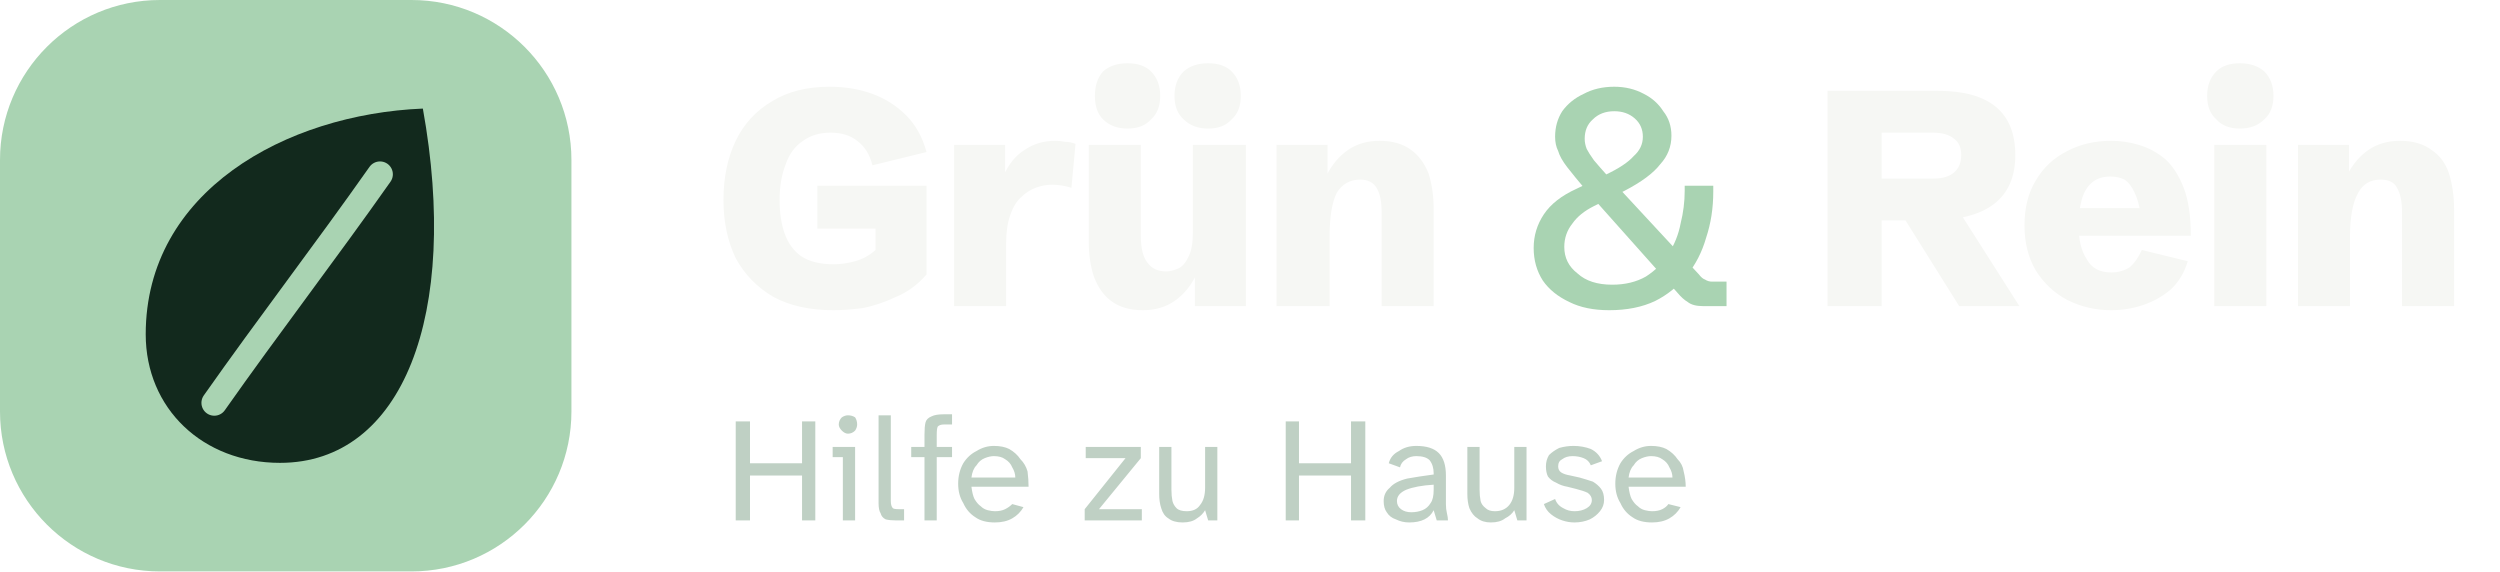
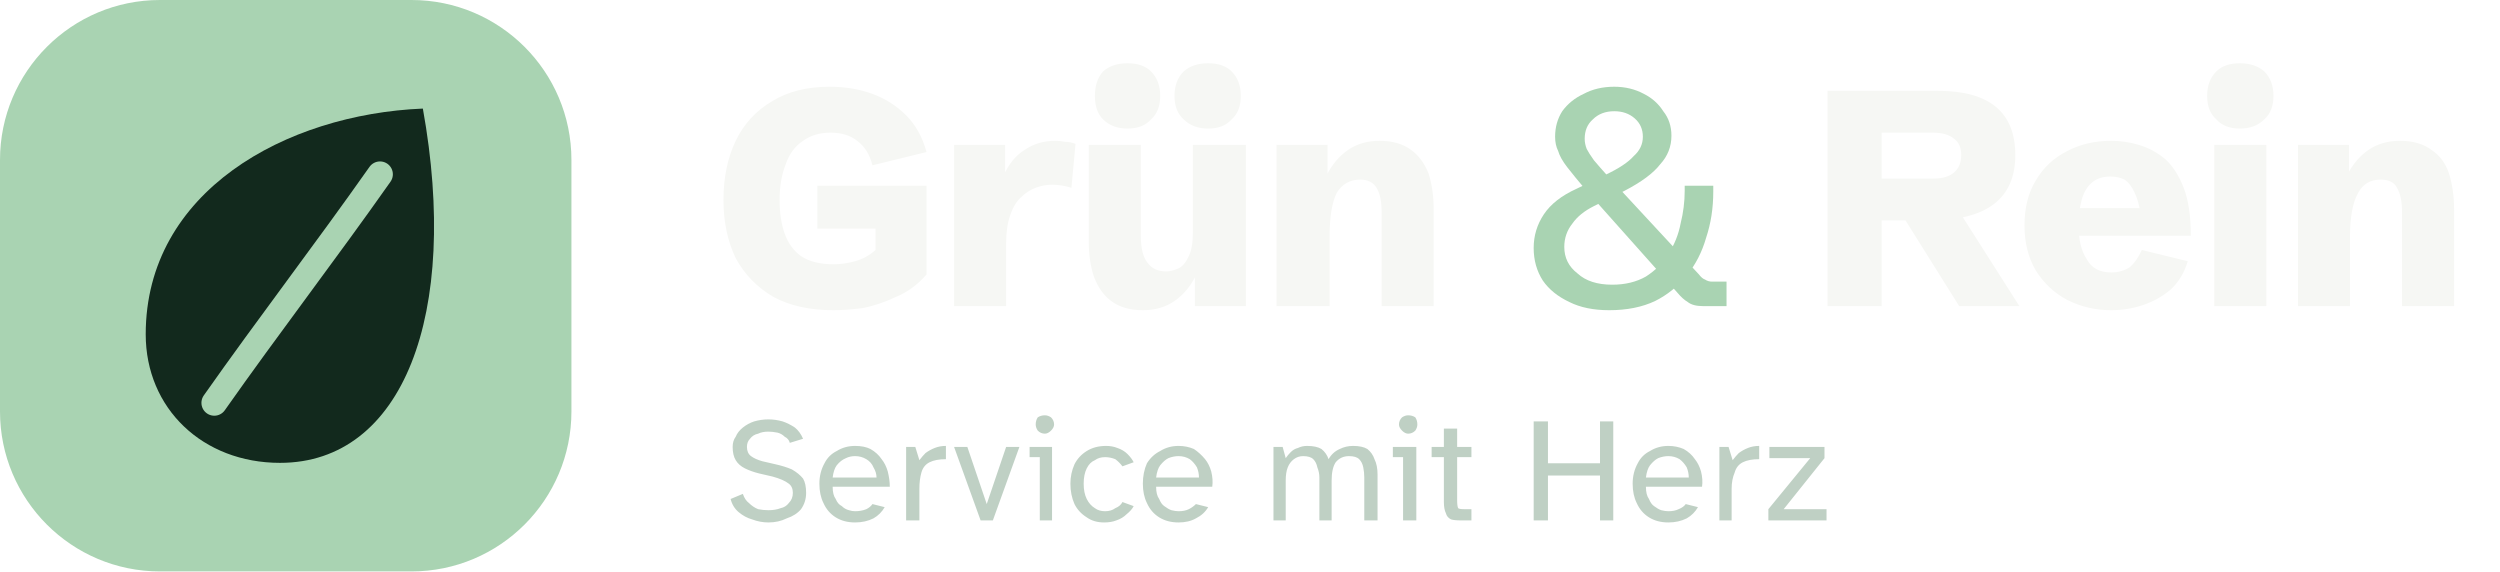
<svg xmlns="http://www.w3.org/2000/svg" viewBox="0 0 245 56" width="245" height="56" role="img" aria-labelledby="t">
  <g transform="translate(0 0) scale(0.56)">
    <rect width="100" height="100" rx="28" fill="#A9D3B2" />
    <path d="M74 19C50 20 25.5 33.5 25.5 58.5 25.5 71.5 35.5 81 49 81 70.5 81 80.5 55 74 19Z" fill="#12291D" />
    <path d="M37.5 70.5C47 57 57 44 66.5 30.5" fill="none" stroke="#A9D3B2" stroke-width="4.5" stroke-linecap="round" />
  </g>
  <path fill="#F6F7F4" d="M81.7 30.4Q78.2 30.4 75.8 29.1Q73.4 27.7 72.1 25.3Q70.9 22.8 70.9 19.6Q70.9 16.3 72.1 13.8Q73.3 11.3 75.7 9.9Q78 8.5 81.3 8.5Q83.6 8.5 85.5 9.2Q87.4 9.9 88.8 11.3Q90.2 12.7 90.8 14.9L85.5 16.2Q85.1 14.6 84 13.8Q83 13 81.4 13Q79.8 13 78.7 13.8Q77.5 14.6 77 16.1Q76.4 17.6 76.4 19.6Q76.4 21.5 76.9 22.9Q77.4 24.3 78.5 25.1Q79.7 25.9 81.7 25.9Q82.7 25.9 83.8 25.6Q84.9 25.3 85.8 24.5L85.8 21.2L87.8 22.4L80.1 22.4L80.1 18.2L90.8 18.2L90.8 26.9Q89.5 28.4 87.8 29.1Q86.1 29.9 84.5 30.2Q82.9 30.4 81.7 30.4ZM93.5 30L93.5 14.2L98.5 14.2L98.5 17.8L98.3 17.3Q99.1 15.5 100.4 14.7Q101.7 13.8 103.4 13.8Q103.9 13.8 104.4 13.9Q104.9 13.9 105.4 14.1L105 18.4Q104 18.1 103.1 18.1Q102.3 18.1 101.5 18.4Q100.7 18.7 100.1 19.3Q99.4 19.9 99 21.1Q98.6 22.2 98.6 23.9L98.6 30ZM112 30.4Q110.1 30.4 108.9 29.5Q107.8 28.7 107.2 27.1Q106.7 25.6 106.7 23.7L106.7 14.2L111.8 14.2L111.8 23.1Q111.8 25 112.5 25.8Q113.1 26.6 114.3 26.6Q114.8 26.6 115.5 26.3Q116.1 26 116.5 25.1Q116.9 24.3 116.9 22.8L116.9 14.2L122.1 14.2L122.1 30L117.1 30L117.1 26.3L117.2 27Q116.4 28.6 115.1 29.5Q113.8 30.4 112 30.4ZM110.5 12.6Q109 12.6 108.1 11.7Q107.3 10.9 107.3 9.4Q107.3 7.9 108.1 7Q109 6.2 110.5 6.2Q112 6.2 112.8 7Q113.7 7.9 113.7 9.4Q113.7 10.9 112.8 11.7Q112 12.6 110.5 12.6ZM118.4 12.6Q116.9 12.6 116 11.7Q115.1 10.9 115.1 9.4Q115.1 7.9 116 7Q116.9 6.2 118.4 6.2Q119.9 6.2 120.7 7Q121.6 7.9 121.6 9.4Q121.6 10.9 120.7 11.7Q119.9 12.6 118.4 12.6ZM125.1 30L125.1 14.2L130.1 14.2L130.1 17.9L130 17.2Q130.8 15.6 132.1 14.7Q133.4 13.8 135.2 13.8Q137.1 13.8 138.3 14.7Q139.4 15.5 140 17Q140.5 18.6 140.5 20.5L140.5 30L135.4 30L135.4 20.8Q135.4 19.2 134.9 18.4Q134.4 17.6 133.3 17.6Q131.8 17.6 131 18.9Q130.3 20.3 130.3 23.2L130.3 30ZM179.1 30L179.1 8.9L189.9 8.9Q197.5 8.9 197.5 15.2Q197.5 21.6 189.1 21.6L184.4 21.6L184.4 30ZM192 30L185.8 20.1L191.6 20.1L197.9 30ZM184.4 17.5L189.5 17.5Q190.8 17.5 191.5 16.9Q192.2 16.3 192.2 15.2Q192.2 14.1 191.5 13.6Q190.8 13 189.4 13L184.4 13ZM206.9 30.4Q204.6 30.4 202.6 29.4Q200.7 28.4 199.5 26.5Q198.4 24.6 198.4 22.1Q198.4 19.5 199.5 17.7Q200.6 15.8 202.6 14.8Q204.5 13.8 206.9 13.8Q208.3 13.8 209.6 14.2Q211 14.6 212.2 15.6Q213.3 16.6 214 18.4Q214.7 20.2 214.7 23.1L201.7 23.1L201.7 20.4L210.1 20.4L209.8 21.1Q209.6 19.7 209.2 18.9Q208.8 18 208.2 17.6Q207.6 17.3 206.8 17.3Q205.7 17.3 205 17.9Q204.3 18.5 204 19.6Q203.7 20.7 203.7 22.1Q203.7 24.2 204.5 25.4Q205.2 26.7 206.9 26.7Q207.9 26.7 208.7 26.2Q209.4 25.6 209.9 24.5L214.4 25.6Q213.9 27.3 212.7 28.4Q211.5 29.4 210 29.9Q208.5 30.4 206.9 30.4ZM217 30L217 14.2L222.1 14.2L222.1 30ZM219.5 12.6Q218 12.6 217.2 11.7Q216.3 10.9 216.3 9.4Q216.3 7.9 217.2 7Q218 6.2 219.5 6.2Q221 6.2 221.9 7Q222.8 7.9 222.8 9.4Q222.8 10.9 221.9 11.7Q221 12.6 219.5 12.6ZM225.2 30L225.2 14.2L230.2 14.2L230.2 17.9L230 17.2Q230.8 15.6 232.1 14.7Q233.4 13.8 235.2 13.8Q237.1 13.8 238.3 14.7Q239.5 15.5 240 17Q240.5 18.6 240.5 20.5L240.5 30L235.4 30L235.4 20.8Q235.4 19.2 234.9 18.4Q234.5 17.6 233.3 17.6Q231.8 17.6 231.1 18.9Q230.3 20.3 230.3 23.2L230.3 30Z" />
  <path fill="#A9D3B2" d="M157.7 30.4Q155.4 30.4 153.8 29.6Q152.1 28.8 151.2 27.5Q150.3 26.1 150.3 24.3Q150.3 22.5 151.3 21Q152.3 19.5 154.5 18.5L157.4 17.1Q159.3 16.2 160.1 15.3Q161 14.5 161 13.4Q161 12.3 160.2 11.6Q159.4 10.9 158.2 10.9Q156.9 10.9 156.1 11.7Q155.3 12.4 155.3 13.6Q155.3 14.1 155.5 14.6Q155.7 15 156.2 15.7Q156.7 16.3 157.6 17.3L166.5 26.9Q166.8 27.3 167.1 27.4Q167.4 27.6 167.8 27.6L169.2 27.6L169.2 30L166.9 30Q165.9 30 165.4 29.6Q164.9 29.3 164.4 28.7L155.4 18.6Q154.3 17.3 153.6 16.4Q152.9 15.5 152.7 14.8Q152.4 14.2 152.4 13.4Q152.4 12 153.1 10.9Q153.9 9.8 155.2 9.2Q156.5 8.5 158.2 8.5Q159.8 8.5 161.1 9.2Q162.3 9.8 163 10.9Q163.8 11.9 163.8 13.3Q163.8 14.9 162.7 16.1Q161.7 17.4 159.2 18.7L156.2 20.2Q154.8 20.9 154.1 21.9Q153.3 22.9 153.3 24.2Q153.3 25.8 154.6 26.8Q155.8 27.9 158 27.9Q159.9 27.9 161.3 27.1Q162.7 26.2 163.5 24.9Q164.4 23.5 164.7 21.9Q165.1 20.3 165.1 18.7L165.1 18.2L167.9 18.2L167.9 18.8Q167.9 21.2 167.2 23.3Q166.6 25.4 165.3 27Q164 28.6 162.2 29.5Q160.3 30.4 157.7 30.4Z" />
-   <path fill="#BFD0C4" d="M72.1 51L72.1 41.3L73.5 41.3L73.5 45.4L78.6 45.4L78.6 41.3L79.9 41.3L79.9 51L78.6 51L78.6 46.6L73.5 46.6L73.5 51ZM82.6 51L82.6 44.8L81.6 44.8L81.6 43.8L83.8 43.8L83.8 51ZM83.1 42.5Q82.8 42.5 82.5 42.2Q82.2 41.9 82.2 41.6Q82.2 41.2 82.5 40.9Q82.8 40.7 83.1 40.7Q83.5 40.7 83.8 40.9Q84 41.2 84 41.6Q84 41.9 83.8 42.2Q83.5 42.5 83.1 42.5ZM87.8 51Q87.2 51 86.8 50.9Q86.4 50.7 86.3 50.3Q86.1 50 86.1 49.3L86.1 40.7L87.3 40.7L87.3 49.1Q87.3 49.6 87.5 49.8Q87.6 49.9 88.1 49.9L88.6 49.9L88.6 51ZM90.6 51L90.6 44.8L89.3 44.8L89.3 43.8L90.6 43.8L90.6 42.6Q90.6 41.8 90.7 41.4Q90.8 41 91.3 40.8Q91.7 40.6 92.5 40.6L93.3 40.6L93.3 41.6L92.5 41.6Q92.1 41.6 91.9 41.8Q91.8 42 91.8 42.6L91.8 43.8L93.3 43.8L93.3 44.8L91.8 44.8L91.8 51ZM97.5 51.2Q96.3 51.2 95.6 50.7Q94.8 50.2 94.4 49.3Q93.9 48.5 93.9 47.4Q93.9 46.3 94.4 45.4Q94.9 44.6 95.7 44.2Q96.5 43.7 97.4 43.7Q98.3 43.7 98.9 44Q99.6 44.4 100 45Q100.5 45.5 100.7 46.2Q100.8 47 100.8 47.7L95.2 47.7Q95.3 48.5 95.5 48.9Q95.8 49.4 96.1 49.6Q96.4 49.9 96.8 50Q97.2 50.1 97.5 50.1Q98.1 50.1 98.5 49.9Q98.9 49.7 99.2 49.4L100.3 49.7Q99.9 50.4 99.2 50.8Q98.5 51.2 97.5 51.2ZM95.2 46.8L99.5 46.8Q99.5 46.3 99.2 45.8Q99 45.3 98.5 45Q98.1 44.7 97.4 44.7Q97 44.7 96.5 44.9Q96 45.1 95.7 45.6Q95.3 46 95.2 46.8ZM106.3 51L106.3 49.9L110.3 44.9L106.4 44.9L106.4 43.8L111.8 43.8L111.8 44.9L107.7 49.9L111.9 49.9L111.9 51ZM115.9 51.2Q115 51.2 114.5 50.8Q114 50.5 113.8 49.8Q113.6 49.2 113.6 48.4L113.6 43.8L114.8 43.8L114.8 48Q114.8 48.6 114.9 49.1Q115 49.5 115.3 49.8Q115.6 50.1 116.3 50.1Q117.2 50.1 117.6 49.5Q118.1 48.9 118.1 47.8L118.1 43.8L119.3 43.8L119.3 51L118.4 51L118.1 50Q117.8 50.5 117.3 50.8Q116.8 51.2 115.9 51.2ZM126 51L126 41.3L127.3 41.3L127.3 45.4L132.4 45.4L132.4 41.3L133.8 41.3L133.8 51L132.4 51L132.4 46.6L127.3 46.6L127.3 51ZM138.1 51.2Q137.4 51.2 136.8 50.9Q136.2 50.7 135.9 50.2Q135.6 49.8 135.6 49.1Q135.6 48.3 136.2 47.8Q136.7 47.2 137.9 46.9Q139 46.7 140.5 46.5L140.5 46.4Q140.5 45.6 140.1 45.1Q139.7 44.7 138.8 44.7Q138.2 44.7 137.8 45Q137.3 45.3 137.2 45.8L136.1 45.4Q136.3 44.6 137.1 44.2Q137.8 43.7 138.8 43.7Q140.3 43.7 141 44.4Q141.7 45.1 141.7 46.6L141.7 48.3Q141.7 48.9 141.7 49.4Q141.7 49.9 141.8 50.3Q141.9 50.7 141.9 51L140.8 51L140.5 50Q140.2 50.6 139.6 50.9Q139 51.2 138.1 51.2ZM138.3 50.2Q138.9 50.2 139.4 50Q139.9 49.8 140.2 49.3Q140.5 48.9 140.5 48L140.5 47.5Q138.8 47.6 137.8 48Q136.9 48.4 136.9 49.1Q136.9 49.6 137.3 49.9Q137.7 50.2 138.3 50.2ZM146.1 51.2Q145.3 51.2 144.8 50.8Q144.3 50.5 144 49.8Q143.8 49.2 143.8 48.4L143.8 43.8L145 43.8L145 48Q145 48.6 145.1 49.1Q145.2 49.5 145.6 49.8Q145.9 50.1 146.5 50.1Q147.4 50.1 147.9 49.5Q148.4 48.9 148.4 47.8L148.4 43.8L149.6 43.8L149.6 51L148.7 51L148.4 50Q148.1 50.5 147.5 50.8Q147 51.2 146.1 51.2ZM154.3 51.2Q153.7 51.2 153.1 51Q152.5 50.8 152 50.4Q151.5 50 151.3 49.4L152.4 48.9Q152.6 49.5 153.2 49.8Q153.7 50.1 154.3 50.1Q155 50.1 155.5 49.8Q156 49.5 156 49Q156 48.6 155.6 48.3Q155.2 48.1 154.4 47.9L153.6 47.7Q153 47.6 152.5 47.3Q152 47.1 151.7 46.7Q151.5 46.3 151.5 45.7Q151.5 45.1 151.8 44.6Q152.2 44.2 152.8 43.9Q153.5 43.7 154.2 43.7Q155.1 43.7 155.9 44Q156.7 44.4 157 45.2L155.9 45.6Q155.7 45.1 155.2 44.9Q154.7 44.7 154.1 44.7Q153.5 44.7 153.1 45Q152.7 45.2 152.7 45.7Q152.7 46.1 153 46.3Q153.3 46.5 153.9 46.6L154.8 46.8Q155.5 47 156.1 47.2Q156.6 47.5 156.9 47.9Q157.2 48.3 157.2 49Q157.2 49.6 156.8 50.1Q156.4 50.6 155.8 50.9Q155.1 51.2 154.3 51.2ZM161.9 51.2Q160.7 51.2 160 50.7Q159.2 50.2 158.8 49.3Q158.3 48.5 158.3 47.4Q158.3 46.3 158.8 45.4Q159.3 44.6 160.1 44.2Q160.9 43.7 161.8 43.7Q162.7 43.7 163.3 44Q164 44.4 164.4 45Q164.9 45.5 165 46.2Q165.2 47 165.2 47.7L159.6 47.7Q159.7 48.5 159.9 48.9Q160.2 49.4 160.5 49.6Q160.8 49.9 161.2 50Q161.6 50.1 161.9 50.1Q162.5 50.1 162.9 49.9Q163.3 49.7 163.5 49.4L164.7 49.7Q164.3 50.4 163.6 50.8Q162.9 51.2 161.9 51.2ZM159.6 46.8L163.9 46.8Q163.9 46.3 163.6 45.8Q163.4 45.3 162.9 45Q162.5 44.7 161.8 44.7Q161.4 44.7 160.9 44.9Q160.4 45.1 160.1 45.6Q159.7 46 159.6 46.8Z" />
+   <path fill="#BFD0C4" d="M75.3 51.2Q74.5 51.2 73.7 50.9Q73 50.7 72.4 50.2Q71.8 49.7 71.6 48.9L72.8 48.4Q73 49 73.4 49.3Q73.8 49.7 74.3 49.9Q74.8 50 75.3 50Q76 50 76.5 49.8Q77 49.7 77.3 49.3Q77.7 48.9 77.7 48.3Q77.7 47.7 77.3 47.4Q76.8 47 75.7 46.7L74.4 46.4Q73.6 46.2 73 45.9Q72.4 45.6 72.1 45.1Q71.8 44.6 71.8 43.8Q71.8 43.2 72.1 42.8Q72.3 42.3 72.8 41.9Q73.3 41.5 73.9 41.3Q74.6 41.1 75.3 41.1Q76 41.1 76.7 41.3Q77.3 41.5 77.9 41.9Q78.4 42.3 78.7 43L77.4 43.4Q77.3 43 76.9 42.8Q76.6 42.5 76.2 42.4Q75.7 42.3 75.3 42.3Q74.7 42.3 74.3 42.5Q73.8 42.6 73.5 43Q73.2 43.3 73.2 43.8Q73.2 44.4 73.6 44.7Q74 45 74.7 45.2L76 45.5Q76.9 45.7 77.6 46Q78.3 46.4 78.7 46.9Q79 47.4 79 48.3Q79 49.2 78.5 49.9Q78 50.5 77.1 50.8Q76.3 51.2 75.3 51.2ZM83.8 51.2Q82.7 51.2 81.9 50.7Q81.1 50.2 80.7 49.3Q80.3 48.5 80.3 47.4Q80.3 46.3 80.8 45.4Q81.2 44.6 82 44.2Q82.8 43.7 83.8 43.7Q84.7 43.7 85.3 44Q86 44.4 86.4 45Q86.8 45.5 87 46.2Q87.2 47 87.2 47.7L81.6 47.7Q81.6 48.5 81.9 48.9Q82.1 49.4 82.5 49.6Q82.8 49.9 83.2 50Q83.5 50.1 83.8 50.1Q84.4 50.1 84.9 49.9Q85.3 49.7 85.5 49.4L86.7 49.7Q86.3 50.4 85.6 50.8Q84.8 51.2 83.8 51.2ZM81.6 46.8L85.9 46.8Q85.9 46.3 85.6 45.8Q85.4 45.3 84.9 45Q84.4 44.7 83.8 44.7Q83.3 44.7 82.9 44.9Q82.4 45.1 82 45.6Q81.7 46 81.6 46.8ZM88.8 51L88.8 43.8L89.7 43.8L90.1 45.1Q90.4 44.7 90.7 44.4Q91.1 44.1 91.6 43.9Q92.1 43.7 92.7 43.7L92.7 45Q91.7 45 91.1 45.3Q90.5 45.6 90.3 46.3Q90.1 47 90.1 47.9L90.1 51ZM96.1 51L93.5 43.8L94.8 43.8L96.7 49.4L98.6 43.8L99.9 43.8L97.3 51ZM101.9 51L101.9 44.8L100.9 44.8L100.9 43.8L103.1 43.8L103.1 51ZM102.4 42.5Q102 42.5 101.7 42.2Q101.5 41.9 101.5 41.6Q101.5 41.2 101.7 40.9Q102 40.7 102.4 40.7Q102.7 40.7 103 40.9Q103.3 41.2 103.3 41.6Q103.3 41.9 103 42.2Q102.7 42.5 102.4 42.5ZM108.2 51.2Q107.2 51.2 106.5 50.7Q105.7 50.2 105.3 49.4Q104.9 48.5 104.9 47.4Q104.9 46.4 105.3 45.5Q105.7 44.7 106.5 44.2Q107.3 43.7 108.4 43.7Q109 43.7 109.5 43.9Q110.1 44.1 110.5 44.5Q110.9 44.9 111.1 45.3L110 45.7Q109.7 45.3 109.3 45Q108.8 44.8 108.3 44.8Q107.7 44.8 107.3 45.1Q106.8 45.3 106.5 45.9Q106.2 46.5 106.2 47.4Q106.2 48.3 106.5 48.9Q106.8 49.5 107.3 49.8Q107.7 50.1 108.3 50.1Q108.9 50.1 109.3 49.8Q109.8 49.6 110 49.2L111.1 49.6Q110.9 50 110.4 50.4Q110 50.8 109.4 51Q108.9 51.2 108.2 51.2ZM115.5 51.2Q114.4 51.2 113.6 50.7Q112.8 50.2 112.4 49.3Q112 48.5 112 47.4Q112 46.3 112.4 45.4Q112.9 44.6 113.7 44.2Q114.5 43.7 115.5 43.7Q116.3 43.7 117 44Q117.6 44.4 118.1 45Q118.5 45.5 118.7 46.2Q118.9 47 118.8 47.7L113.3 47.7Q113.3 48.5 113.6 48.9Q113.8 49.4 114.1 49.6Q114.5 49.9 114.8 50Q115.2 50.1 115.5 50.1Q116.1 50.1 116.5 49.9Q116.9 49.7 117.2 49.4L118.4 49.7Q118 50.4 117.2 50.8Q116.5 51.2 115.5 51.2ZM113.3 46.8L117.5 46.8Q117.5 46.3 117.3 45.8Q117 45.3 116.6 45Q116.1 44.7 115.5 44.7Q115 44.7 114.5 44.9Q114.1 45.1 113.7 45.6Q113.4 46 113.3 46.8ZM124.8 51L124.8 43.8L125.7 43.8L126 44.9Q126.2 44.6 126.5 44.3Q126.8 44 127.2 43.9Q127.6 43.7 128.1 43.7Q129 43.7 129.5 44Q130 44.4 130.2 45Q130.6 44.3 131.3 44Q131.9 43.7 132.6 43.7Q133.5 43.7 134 44Q134.5 44.4 134.7 45Q135 45.6 135 46.5L135 51L133.7 51L133.7 46.8Q133.7 46.3 133.6 45.8Q133.5 45.3 133.2 45Q132.9 44.7 132.2 44.7Q131.4 44.7 130.9 45.3Q130.5 45.9 130.5 47.1L130.5 51L129.3 51L129.3 46.8Q129.3 46.3 129.1 45.8Q129 45.3 128.7 45Q128.4 44.7 127.7 44.7Q127.2 44.7 126.8 45Q126.4 45.3 126.2 45.8Q126 46.3 126 47.1L126 51ZM137.5 51L137.5 44.8L136.5 44.8L136.5 43.8L138.8 43.8L138.8 51ZM138 42.5Q137.7 42.5 137.4 42.2Q137.1 41.9 137.1 41.6Q137.1 41.2 137.4 40.9Q137.7 40.7 138 40.7Q138.4 40.7 138.7 40.9Q138.9 41.2 138.9 41.6Q138.9 41.9 138.7 42.2Q138.4 42.5 138 42.5ZM143.2 51Q142.5 51 142.2 50.9Q141.8 50.7 141.7 50.3Q141.5 49.9 141.5 49.2L141.5 44.8L140.3 44.8L140.3 43.8L141.5 43.8L141.5 42L142.8 42L142.8 43.8L144.2 43.8L144.2 44.8L142.8 44.8L142.8 49Q142.8 49.6 142.9 49.8Q143 49.9 143.5 49.9L144.2 49.9L144.2 51ZM150.3 51L150.3 41.3L151.7 41.3L151.7 45.4L156.8 45.4L156.8 41.3L158.1 41.3L158.1 51L156.8 51L156.8 46.6L151.7 46.6L151.7 51ZM163.5 51.2Q162.4 51.2 161.6 50.7Q160.8 50.2 160.4 49.3Q160 48.5 160 47.4Q160 46.3 160.5 45.4Q160.9 44.6 161.7 44.2Q162.5 43.7 163.5 43.7Q164.3 43.7 165 44Q165.7 44.4 166.1 45Q166.5 45.5 166.7 46.2Q166.9 47 166.8 47.7L161.3 47.7Q161.3 48.5 161.6 48.9Q161.8 49.4 162.1 49.6Q162.5 49.9 162.8 50Q163.2 50.1 163.5 50.1Q164.1 50.1 164.5 49.9Q165 49.7 165.2 49.4L166.4 49.7Q166 50.4 165.3 50.8Q164.5 51.2 163.5 51.2ZM161.3 46.8L165.5 46.8Q165.5 46.3 165.3 45.8Q165 45.3 164.6 45Q164.1 44.7 163.5 44.7Q163 44.7 162.5 44.9Q162.1 45.1 161.7 45.6Q161.4 46 161.3 46.8ZM168.5 51L168.5 43.8L169.4 43.8L169.8 45.1Q170.1 44.7 170.4 44.4Q170.8 44.1 171.3 43.9Q171.8 43.7 172.4 43.7L172.4 45Q171.4 45 170.8 45.3Q170.2 45.6 170 46.3Q169.7 47 169.7 47.9L169.7 51ZM173.3 51L173.3 49.9L177.4 44.9L173.4 44.9L173.4 43.8L178.8 43.8L178.8 44.9L174.8 49.9L179 49.9L179 51Z" />
</svg>
